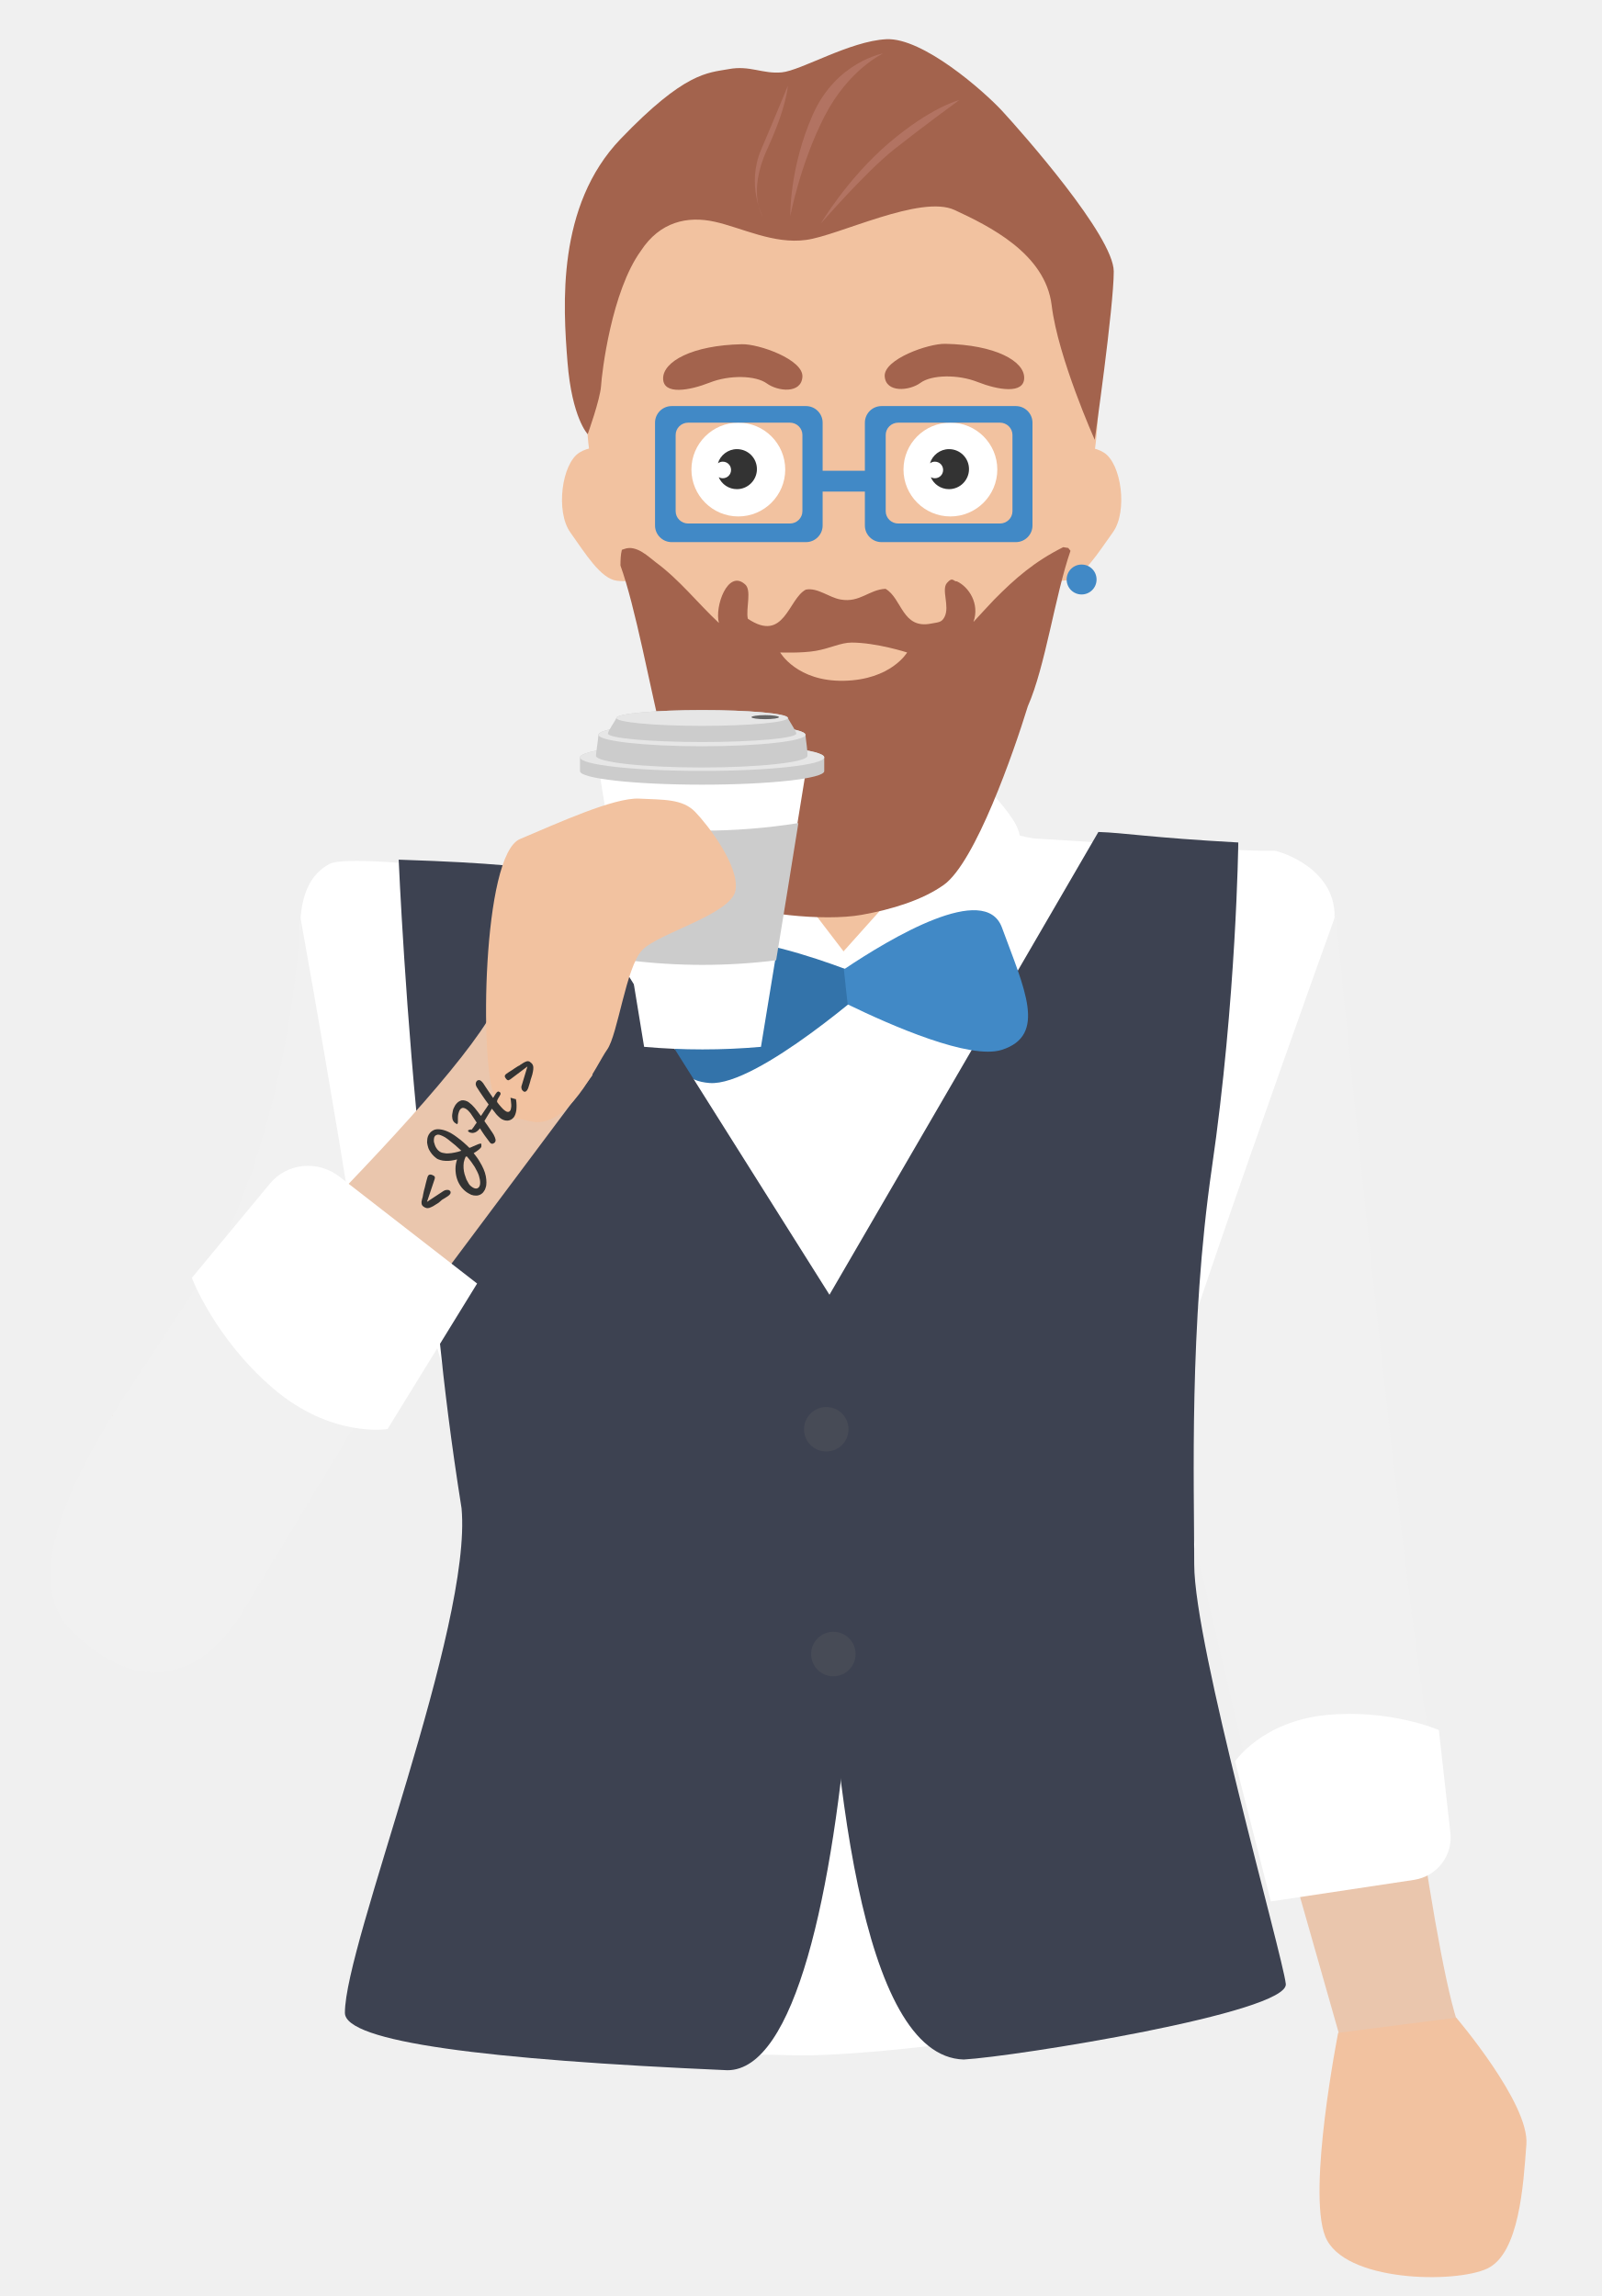
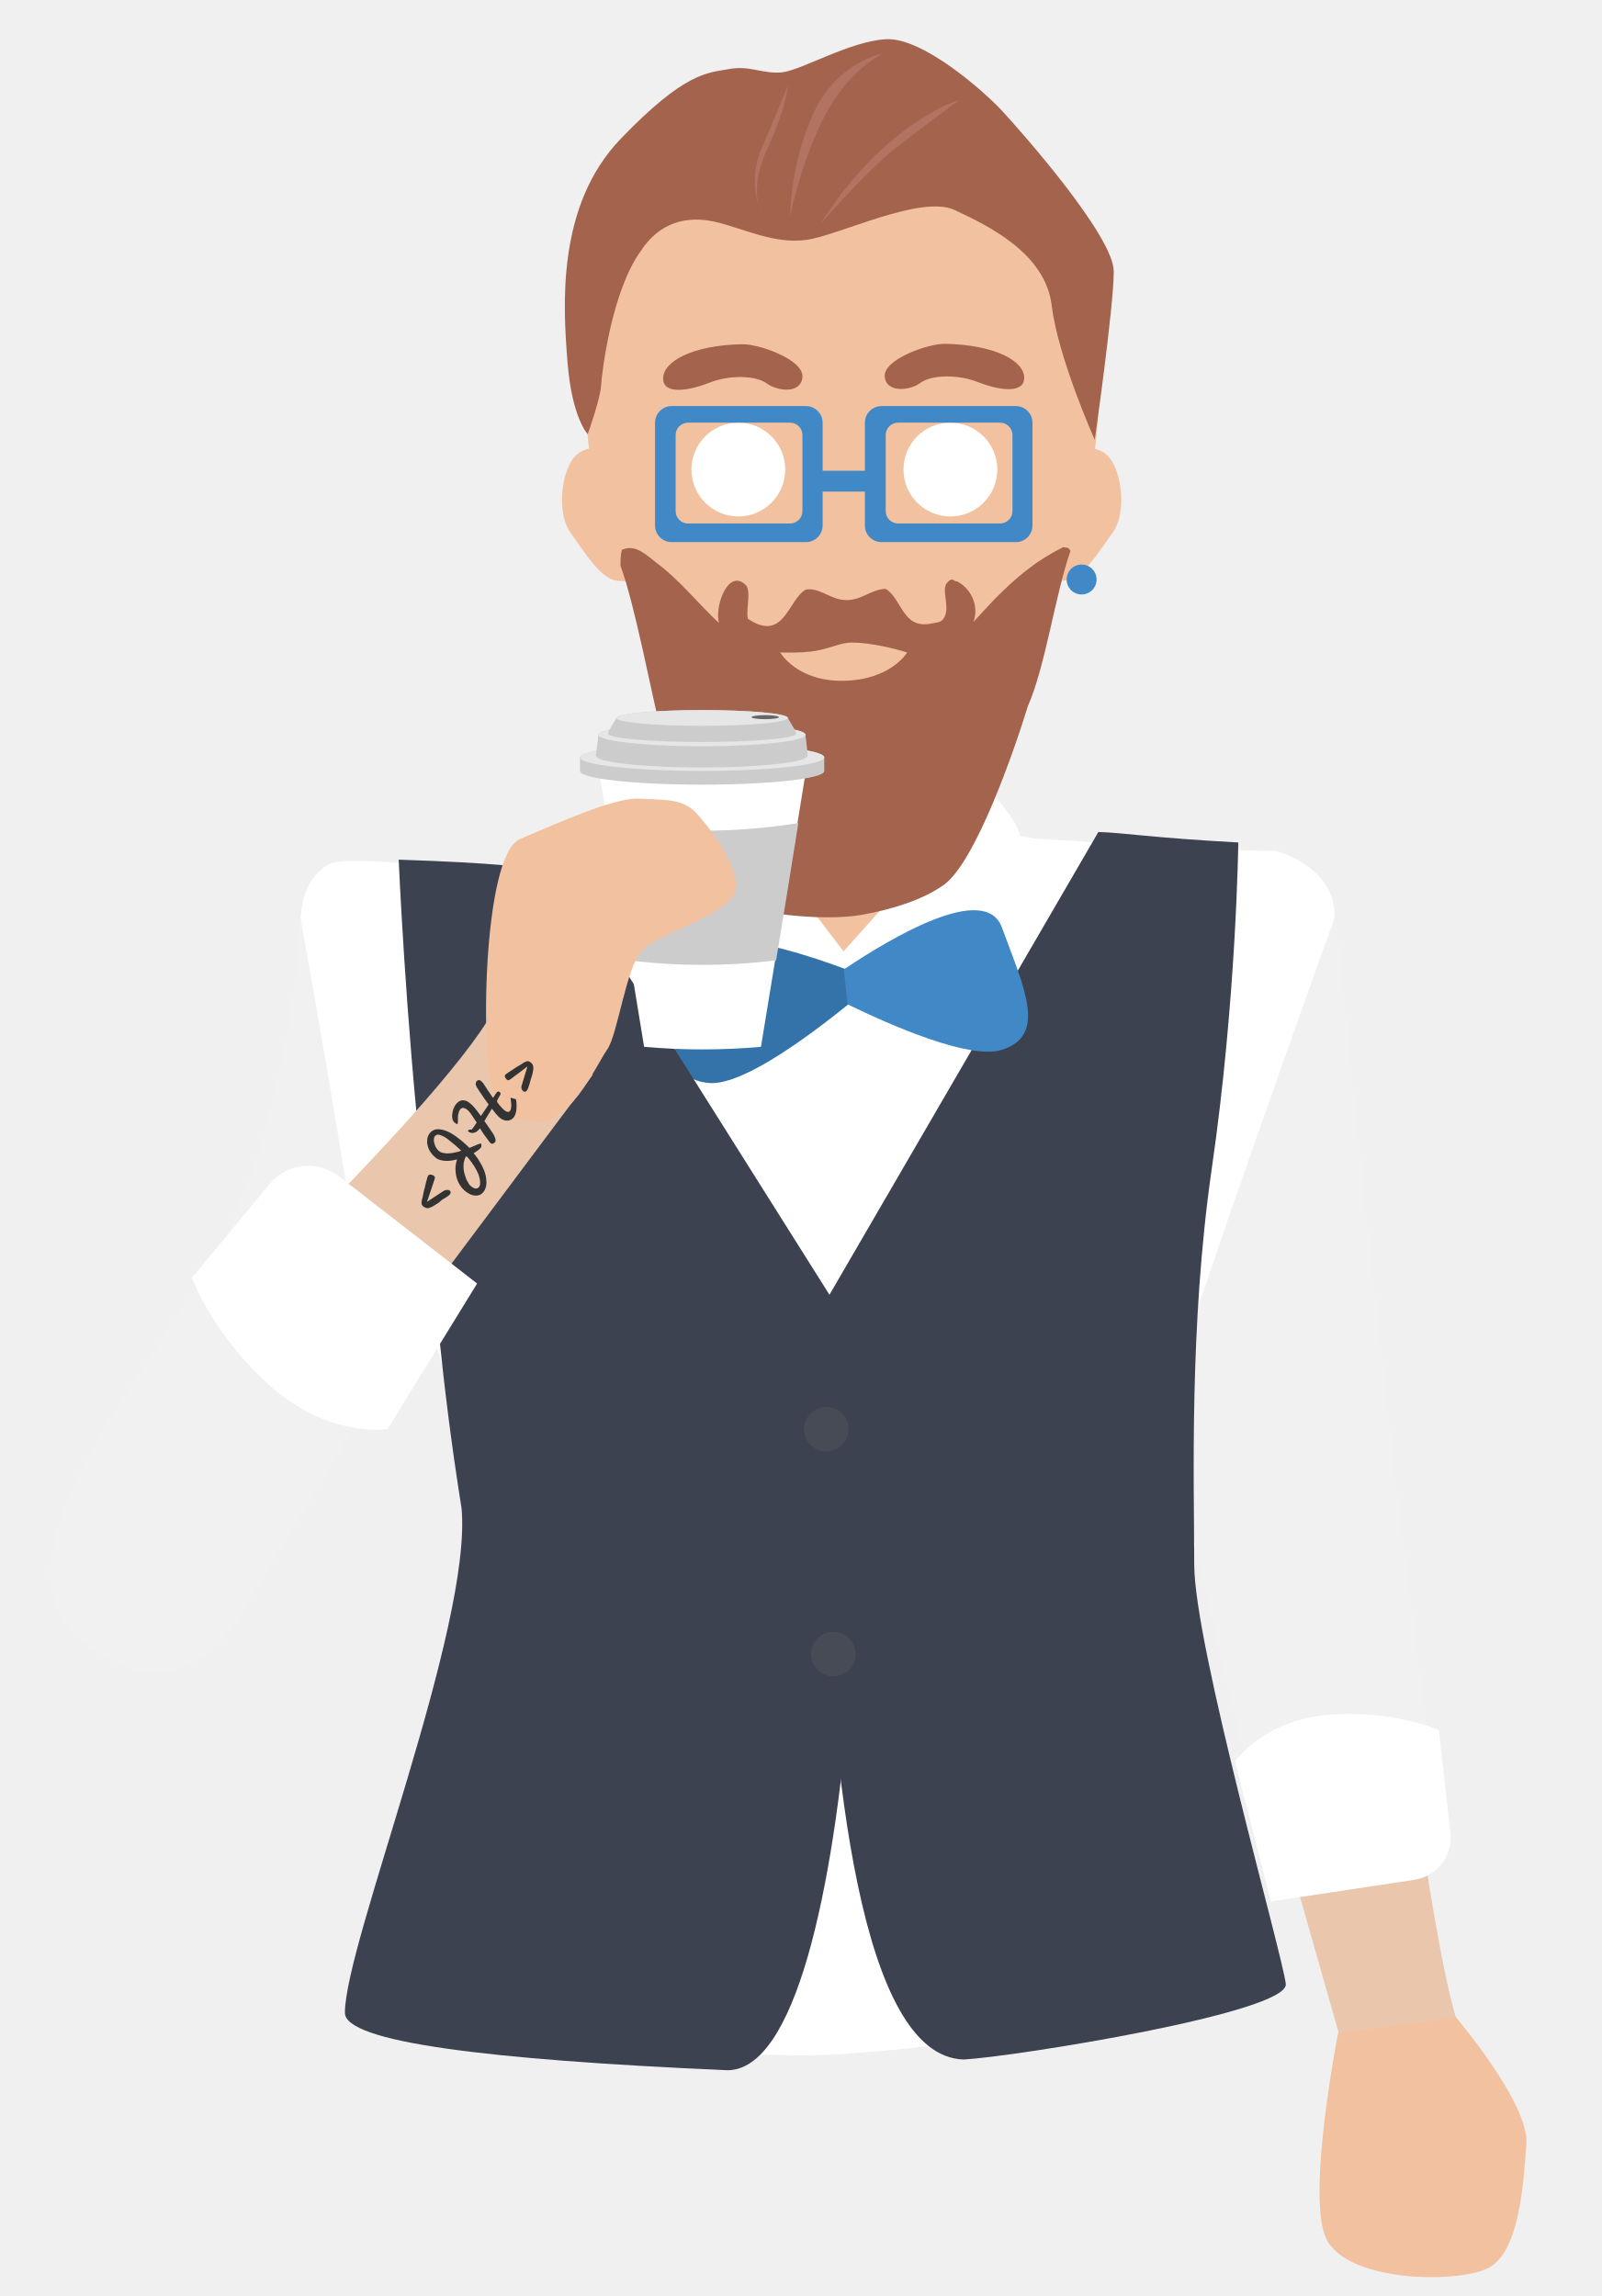
- <svg xmlns="http://www.w3.org/2000/svg" enable-background="new 0 0 792 1135.9" viewBox="0 0 792 1135.9">
-   <path d="m647.1 432.5s51.7 519.9 75.8 573.3c3 67-55.3 19-55.3 19l-43.1-151.5s-50.5-195.2-51-208.9c-.4-13.7 73.6-231.9 73.6-231.9z" fill="#eac6ad" />
-   <path d="m44.1 768.7s112.3-241.2 106.6-279.7c-5.8-38.5-.7-54.5 12.3-61.6 13.1-7 150.4 13.1 150.4 13.1s37.9 25.4 35.4 36.2 8.2 318.5-10 356.7-26.2 181.6-23.6 178.7l-109.2-30.5s33.6-221.7 23.5-264.1-18.5-68.1-18.5-68.1l-116.9 145.5z" fill="#fff" />
-   <path d="m183.1 678.5c3.6-13.2-34.5-224.7-34.5-224.7s-2.8 92.6-42.5 169.3c-.1.3-51 77.3-50.7 77.4 10.1 2.1 79.2 43.9 79.2 43.9" fill="#f1f1f1" />
-   <path d="m619.9 509.2s1.3-34.4-24.2-56.6-87.8-48.5-178.5-47.1 35.3 101.7 35.3 101.7z" fill="#fff" />
-   <path d="m218.4 509.2s-1.3-34.4 24.2-56.6 87.8-48.6 178.6-47.2-35.3 101.8-35.3 101.8-56.7.7-104.1 1.3c-34.1.3-63.4.7-63.4.7z" fill="#fff" />
-   <path d="m419.2 415.6c110.9 0 200.8 42.8 200.8 95.6s-89.9 95.6-200.8 95.6-200.8-42.8-200.8-95.6 89.9-95.6 200.8-95.6z" fill="#fff" />
-   <path d="m306.7 223.1s-11.4-4.6-20.1.8-11.9 29.1-4.5 39.5 15 22.9 23 23.9 17.2-1.6 17.2-1.6l-3.3-31.7z" fill="#f2c2a0" />
-   <path d="m525.9 223.1s11.5-4.6 20.1.8c8.7 5.4 11.9 29.1 4.5 39.4s-15 22.8-23 23.8-17.2-1.6-17.2-1.6l3.3-31.6z" fill="#f2c2a0" />
-   <path d="m340.6 445.8 63 33h55.1l7.4-55.8 6.1-10.8s136.9 9.4 158.4 8.7c6.6 1.4 35 12.1 28.6 40-6.8 30.1-71.1 316.8-71.1 316.8l19.1 170s25.3 31.6 10.1 38.6c-15.2 7.1-174.8 32-225 30.5-50.1-1.5-205.8 1.7-211-18.9s34.5-130.4 34.5-130.4l77.4-378.7z" fill="#fff" />
-   <path d="m576.3 700.7c0-13.7 84.4-248.2 84.4-248.2s40.7 424.2 56.8 459c.1.3-.1.6-.4.6-10.3-.7-84.9 27.5-84.9 27.5" fill="#f1f1f1" />
-   <path d="m543.3 411.6c12.9.4 25.5 2.8 69.2 5.2 0 0-.9 77.4-13.1 161.2-11.3 78.2-8.7 155.9-8.7 196s43.7 193.2 45.3 207.5-134.1 36-159.3 37.4c-51.1-1.4-65.3-142.8-69.6-256.2-7.4-75.8-13.3-72.4-.8-115.3" fill="#3d4251" />
-   <path d="m535 279.3c4.1 0 7.4 3.3 7.4 7.4s-3.3 7.4-7.4 7.4-7.4-3.3-7.4-7.4 3.3-7.4 7.4-7.4z" fill="#4189c6" />
-   <path d="m471.3 367.1h-110.4v83.2l55.3 25 55.1-25z" fill="#f2c2a0" />
-   <path d="m411 64.6c69.7-1.1 109.2 34.3 125.6 86.6 20.2 64.3-9.4 137.5-33.7 179-9.9 17-18.8 33.6-34.5 44.7-10.6 7.5-25.5 12.1-40.6 14.8-19.1 3.4-45.2-4-55.8-10.3-37.9-22.4-67.7-95.9-78.8-146.5-5-22.8-4-55.3 2.1-75.9 11.9-40.5 34.3-69 71.8-83.7 9.2-3.6 19.7-5.4 30.4-7.4 4.4-.5 9-.9 13.5-1.3z" fill="#f2c2a0" />
-   <path d="m365.2 209.1c12.8 0 23.2 10.4 23.2 23.2s-10.4 23.2-23.2 23.2-23.2-10.4-23.2-23.2 10.4-23.2 23.2-23.2z" fill="#fff" />
-   <path d="m374.4 232.1c0 5.4-4.4 9.9-9.9 9.9-4 0-7.5-2.4-9-5.9.6.3 1.3.5 2 .5 2.3 0 4.1-1.8 4.1-4.1s-1.8-4.1-4.1-4.1c-.9 0-1.7.3-2.4.8 1.2-4 5-7 9.4-7 5.5 0 9.9 4.4 9.9 9.9z" fill="#333" />
-   <path d="m470.1 209.1c12.8 0 23.2 10.4 23.2 23.2s-10.4 23.2-23.2 23.2-23.2-10.4-23.2-23.2 10.3-23.2 23.2-23.2z" fill="#fff" />
-   <path d="m479.3 232.1c0 5.4-4.4 9.9-9.9 9.9-4 0-7.5-2.4-9-5.9.6.3 1.3.5 2 .5 2.3 0 4.1-1.8 4.1-4.1s-1.8-4.1-4.1-4.1c-.9 0-1.7.3-2.4.8 1.2-4 5-7 9.4-7 5.5 0 9.9 4.4 9.9 9.9z" fill="#333" />
-   <path d="m406 232.9h25v10.3h-25z" fill="#4189c6" />
-   <path d="m398.7 200.9h-66.5c-4.5 0-8.2 3.7-8.2 8.2v50.9c0 4.5 3.7 8.2 8.2 8.2h66.5c4.5 0 8.2-3.7 8.2-8.2v-50.9c0-4.5-3.7-8.2-8.2-8.2zm-1.8 52c0 3.4-2.8 6.1-6.2 6.1h-50.3c-3.4 0-6.2-2.7-6.2-6.1v-37.7c0-3.4 2.8-6.1 6.2-6.1h50.3c3.4 0 6.2 2.7 6.2 6.1z" fill="#4189c6" />
-   <path d="m502.5 200.9h-66.5c-4.5 0-8.2 3.7-8.2 8.2v50.9c0 4.5 3.7 8.2 8.2 8.2h66.5c4.5 0 8.2-3.7 8.2-8.2v-50.9c0-4.5-3.7-8.2-8.2-8.2zm-1.7 52c0 3.4-2.8 6.1-6.2 6.1h-50.3c-3.4 0-6.2-2.7-6.2-6.1v-37.7c0-3.4 2.8-6.1 6.2-6.1h50.3c3.4 0 6.2 2.7 6.2 6.1z" fill="#4189c6" />
-   <path d="m367 170.3c-24.7.5-39 8.6-39 16.9 0 8.4 13.1 6 23 2.1 9.8-3.9 22.8-3.6 28.3.4s17.1 5.2 17.6-3.3-21.5-16.3-29.9-16.1z" fill="#a3634d" />
-   <path d="m467.6 170.1c24.7.5 39 8.5 39 16.8s-13.1 6-23 2.1c-9.8-3.9-22.9-3.6-28.3.4s-17.2 5.1-17.7-3.3c-.4-8.4 21.6-16.2 30-16z" fill="#a3634d" />
-   <path d="m346 377.5 74.4 97.3-45.7 12.6-50.8-62.9s.1-18.3 4.1-26.9c4.1-8.7 18-20.1 18-20.1z" fill="#fff" />
-   <path d="m488.9 390.6-76.7 85.7 44.7 11.1 49.7-55.5s-.1-16.1-4-23.7c-4-7.6-13.7-17.6-13.7-17.6z" fill="#fff" />
-   <path d="m529.5 272.5c-7.7 22.3-12.4 57.2-21.1 76.9-7 22.8-26 77.3-41.6 88.4-10.6 7.5-25.5 12.1-40.6 14.8-19.1 3.4-54.7-.7-65.3-6.9-27.2-16-39.1-124.5-54-165.9 0-2.8.1-5.5.7-7.8.4-.1.8-.3 1.2-.4 6.1-2.3 12.3 4.2 15.6 6.6 11.9 8.8 20.5 20 31.2 30-2.2-8.2 4.4-26.4 12.7-19.3 3.8 2.7.5 12.2 1.6 17.2 18.1 12.2 20-9.9 28.7-14.4 5.9-1.1 11.4 3.9 17.2 4.9 9.5 1.7 14-4.9 22.2-5.3 8.2 4.7 8.2 20.1 22.6 17.2 3.6-.7 5.2-.5 6.6-3.3 2.7-5.2-1.7-13.5 1.2-16.8 2.9-3.4 3.3-.5 4.9-.8 6 2.8 11.4 11.2 8.2 20.1 3.4-3.7 6.8-7.4 10.3-11.1 10.4-10.5 19.9-18.8 34.1-25.9.8.1 1.6.3 2.5.4.4.5.7.9 1.1 1.4z" fill="#a3634d" />
-   <path d="m385.9 322.8s8.3 14.5 31.6 14 31.2-14 31.2-14-15.2-4.9-27.5-4.9c-5.3 0-10.7 2.9-17.7 4.1-6.9 1.2-17.6.8-17.6.8z" fill="#f2c2a0" />
-   <path d="m290.7 214.8s6.1-17 6.6-23.8c.4-6.8 5.2-46.9 19.7-66.9 9.4-14.4 23-17.4 36.5-14.4s29.1 11.2 45.2 9c16-2.1 56.7-22.6 73.5-14.8 16.7 7.8 44.9 21.4 48 47.2s21.3 66.5 21.3 66.5 9.4-65.8 9.4-83.3-45.7-69.1-55-79.2-39.5-36.6-57.5-35.7-42.2 15.5-51.7 16.4-15.8-3.6-26.3-1.6c-10.5 1.9-21.6 1.4-53.4 34.5s-28.5 82.7-26.3 110.4 10 35.7 10 35.7z" fill="#a3634d" />
-   <path d="m377.3 107.3s-7.8-11.7 2.1-33.3c9.9-21.5 10.3-31.6 10.3-31.6s-5.7 14-13.2 31.6.8 33.3.8 33.3z" fill="#b27362" />
-   <path d="m406 110.6s22.2-25.6 36.5-36.9 32-24.2 32-24.2-13.9 3.4-34.9 21.3c-20.8 17.9-33.6 39.8-33.6 39.8z" fill="#b27362" />
-   <path d="m390.9 106.9s-.5-23.8 11.1-50.1 34.9-30.4 34.9-30.4-17.1 7.8-29.1 31.2-16.9 49.3-16.9 49.3z" fill="#b27362" />
-   <path d="m433.2 485.4s-92.3-40.2-96.2-8.1-9.5 56.8 14 58.5c23.6 1.8 82.2-50.4 82.2-50.4z" fill="#3373aa" />
-   <path d="m417.4 479.6c23.4-15.7 69.9-43.4 78.2-20.7 11.2 30.5 22.4 53.3-.1 60.5-15.8 5-54.6-12-76.2-22.5-1.8-15.3-.2-2.3-1.9-17.3z" fill="#4189c6" />
-   <path d="m278.3 431c-23-2.1-30.1-4-81.1-5.7 0 0 3.4 78.5 11.7 153.4 7 63.2 8.7 100.1 19.4 167.5 5.4 58.5-57.7 215.4-57.7 249.6 0 14.4 69.8 23.2 189.2 28.4 33.3 0 52.4-87 60.6-188.1-.5-92.5-.9-180.2-8.2-192.5" fill="#3d4251" />
-   <path d="m55.5 700.5s160.9-149.3 188.8-200.9c51.4-43 48.7 32.4 48.7 32.4l-94.3 126.1s-77 101.6-87.6 110.3c-10.7 8.8-55.6-67.9-55.6-67.9z" fill="#eac6ad" />
-   <path d="m152.4 578.1s-170.1 176.1-117.2 228.4 85.2-9.8 85.2-9.8l97.9-162.5s-13.9-6.8-28.1-20.5c-14.1-13.8-37.8-35.6-37.8-35.6z" fill="#f1f1f1" />
-   <path d="m133.4 585.7-38.5 46.5s11.2 29.8 40.1 54.6 56.7 20.2 56.7 20.2l44.3-72-68-52.8c-10.8-8.4-26.1-6.9-34.6 3.5z" fill="#fff" />
-   <path d="m401.2 818.3c0 6.1 4.9 11 11 11s11-4.9 11-11-4.9-11-11-11-11 5-11 11z" fill="#474b56" />
-   <path d="m397.7 707.1c0 6.1 4.9 11 11 11s11-4.9 11-11-4.9-11-11-11c-6 0-11 4.9-11 11z" fill="#474b56" />
-   <path d="m295.9 378.5c7.5 46.7 15.1 93.2 22.7 139.4 19.2 1.7 38.6 1.7 57.8 0 7.6-46.2 15.2-92.7 22.7-139.4-34.2 5.4-69 5.4-103.2 0z" fill="#fff" />
-   <path d="m383.9 475.1c3.7-22.6 7.4-45.2 11-67.9-31.4 5-63.4 5-94.8 0 3.7 22.7 7.3 45.4 11 67.9 24.2 3 48.6 3 72.8 0z" fill="#ccc" />
-   <path d="m407.7 374.7c0-3.7-27.1-6.7-60.4-6.7s-60.4 3-60.4 6.7v6.8c0 3.7 27.1 6.7 60.4 6.7s60.4-3 60.4-6.7c0-2 0-4.8 0-6.8z" fill="#ccc" />
-   <ellipse cx="347.3" cy="374.7" fill="#e6e6e6" rx="60.4" ry="6.7" />
-   <path d="m398.4 363.5c-.1-3.1-23-5.7-51.2-5.7s-51.1 2.5-51.2 5.7c0 1.7-1.2 8.7-1.2 10.4 0 3.2 23.4 5.8 52.3 5.8s52.3-2.6 52.3-5.8c.2-1.8-.9-8.7-1-10.4z" fill="#ccc" />
-   <path d="m398.4 363.5c.1 3.1-22.8 5.7-51.2 5.7-28.3 0-51.2-2.6-51.2-5.7.1-3.1 23-5.7 51.2-5.7s51.1 2.5 51.2 5.7z" fill="#e6e6e6" />
-   <path d="m389.7 355.1c-.5-2.1-19.5-3.8-42.4-3.8s-41.9 1.7-42.4 3.8c-.3 1.2-4.2 6.5-4.2 7.8 0 2.3 20.8 4.2 46.6 4.2 25.7 0 46.6-1.9 46.6-4.2-.1-1.3-3.9-6.7-4.2-7.8z" fill="#ccc" />
-   <path d="m389.7 355.1c.5 2.2-18.4 4-42.4 4s-42.9-1.8-42.4-4c.5-2.1 19.5-3.8 42.4-3.8s41.8 1.6 42.4 3.8z" fill="#e6e6e6" />
-   <ellipse cx="378.5" cy="354.8" fill="#666" rx="6.8" ry="1" />
-   <path d="m244.5 542.1c-7.2-15.4-6-119.1 12.7-127s46.5-20.6 58.9-20c12.3.6 21.4.1 27.7 6.5 6.3 6.5 22.1 26.9 20 38.9-2.1 11.9-38.2 21.1-46.2 29.6s-12 41.8-17.3 49.2-19.4 40.1-38.1 35.4c-18.7-4.6-10.5 2.8-17.7-12.6z" fill="#f2c2a0" />
-   <g fill="#333">
-     <path d="m217 595c-1.1.7-2 1.3-2.7 1.7-.8.4-1.4.7-2 .9-.6.1-1.1.2-1.5 0-.4-.1-.9-.3-1.4-.7-.4-.3-.7-.7-.8-1.1s-.1-.8-.1-1.3c.1-.4.2-.9.3-1.4.2-.5.3-1 .4-1.6 0 0 0-.2.1-.6s.2-.8.3-1.4.3-1.2.5-1.9.3-1.4.5-2.1.3-1.3.5-1.9.3-1 .4-1.4c.1-.2.2-.4.3-.6.2-.2.3-.3.5-.4s.4-.1.6-.1.4 0 .6.1.4.1.5.2c.2.1.3.2.4.2.1.1.1.1.2.1.3.2.5.5.5.7 0 .3 0 .6-.1.9l-3.8 11.3 8.2-5.4c.1-.1.3-.2.6-.3.2-.1.5-.1.8-.2h.9c.3 0 .6.2.8.4.3.2.4.5.4.8s-.1.7-.4 1c-.2.3-.6.6-1 .9s-.9.6-1.4.9-1 .6-1.5.9c-.7.7-1.2 1-1.6 1.4z" />
-     <path d="m230.4 589.5c-1-.8-1.9-1.7-2.7-2.9s-1.4-2.5-1.8-3.9-.6-2.9-.6-4.5.3-3.1.8-4.6c-1 .3-2 .4-3 .6-1 .1-1.9.2-2.8.1-.9 0-1.8-.2-2.5-.4-.8-.2-1.5-.5-2.1-1-.8-.6-1.4-1.2-2-1.9s-1-1.4-1.4-2.1-.6-1.5-.8-2.3-.3-1.5-.2-2.2c0-.7.1-1.4.3-2s.5-1.2.9-1.7c.5-.7 1.2-1.2 2-1.6s1.8-.5 2.9-.4 2.4.4 3.8 1 3 1.5 4.7 2.8c1.2.9 2.4 1.8 3.4 2.7s2 1.8 2.9 2.7c.6-.2 1.3-.5 1.9-.8s1.3-.5 1.9-.8c.1-.1.3-.1.5-.2s.4-.2.6-.2c.2-.1.4-.1.5-.1h.4c.1.1.1.1.1.3v.4.4.3c0 .2-.1.4-.3.6-.3.4-.8.9-1.4 1.3-.6.5-1.3.9-2.1 1.4 1.1 1.4 2.1 2.7 2.9 4.1.8 1.3 1.5 2.6 2 3.8s.9 2.4 1.1 3.5.3 2.2.3 3.1c0 1-.1 1.8-.4 2.6-.2.8-.6 1.5-1 2-.4.6-1 1.1-1.6 1.4s-1.3.5-2.1.5-1.6-.1-2.4-.4c-.8-.4-1.8-.9-2.7-1.6zm2.9-2.4c.8.6 1.5.9 2.1.9s1.1-.2 1.5-.7.6-1.2.6-2.2-.2-2.1-.6-3.4-1.2-2.8-2.1-4.4c-1-1.6-2.3-3.4-3.9-5.2l-.6.2c-.4.9-.7 1.8-.9 2.8-.1 1-.2 2-.1 2.9.1 1 .2 1.9.5 2.9.3.9.6 1.8.9 2.6.4.8.8 1.5 1.2 2.2.4.6.9 1.1 1.4 1.4zm-16.1-17.6c.6.5 1.3.8 2.1.9.8.2 1.7.3 2.6.2.9 0 1.9-.2 3-.4s2.2-.5 3.3-.9c-1-.9-2-1.8-3.1-2.8-1.1-.9-2.3-1.9-3.6-2.9-.9-.7-1.7-1.2-2.4-1.5s-1.3-.6-1.8-.7-1-.1-1.3.1c-.4.1-.7.3-.9.6s-.4.6-.4 1c-.1.4-.1.8-.1 1.3s.1.9.3 1.4c.1.5.3.9.5 1.4.2.4.5.9.8 1.3s.6.7 1 1z" />
-     <path d="m245.8 545.1c.7 1 1.4 1.8 2.1 2.6s1.3 1.4 1.9 1.8c.5.4 1 .6 1.4.6.5 0 .9-.2 1.2-.7.1-.2.3-.5.3-.8.1-.3.1-.8.2-1.3 0-.5 0-1.1-.1-1.8s-.1-1.5-.3-2.4c.1 0 .2 0 .4.1.2 0 .5.1.8.2.4.1.9.3 1.5.4.2 1 .3 2 .3 2.9s0 1.7-.1 2.5-.3 1.5-.5 2.1-.5 1.1-.8 1.5c-.4.5-.8.8-1.3 1.1s-1 .4-1.6.5c-.6 0-1.2 0-1.8-.2s-1.3-.5-1.9-1c-.2-.2-.5-.4-.8-.7s-.6-.6-1-1-.7-.9-1.1-1.4-.8-1-1.3-1.6c-.6 1.1-1.3 2.1-1.9 3.1s-1.2 2-1.8 3c.5.7.9 1.4 1.4 2 .5.7.9 1.3 1.3 1.9s.7 1.1 1.1 1.6c.3.5.6.9.8 1.3.5 1 .8 1.7.9 2.3s0 1-.2 1.3c-.1.2-.3.3-.5.5-.2.1-.4.2-.6.3s-.4.1-.6 0c-.2 0-.4-.1-.6-.3-.1-.1-.2-.2-.3-.3-.9-1.2-1.8-2.4-2.6-3.5-.8-1.2-1.6-2.3-2.3-3.5-.3.4-.6.8-1 1.1-.3.3-.7.6-1.1.8s-.8.3-1.3.4c-.5 0-1 0-1.5-.2-.2-.1-.3-.1-.4-.2s-.2-.1-.3-.2c-.3-.2-.4-.5-.2-.7.1-.1.3-.2.6-.3s.7-.1 1.2-.1c.2-.4.5-.7.8-1.1s.5-.7.8-1.2l.8-1.1c-.5-.8-1-1.6-1.5-2.3s-.9-1.4-1.4-2.1c-.3-.4-.6-.8-1-1.2-.3-.4-.7-.7-1.1-1-.3-.2-.6-.4-.9-.5s-.6-.2-.8-.2c-.3 0-.5 0-.8.2-.2.1-.5.3-.7.6-.2.2-.3.5-.5.9-.1.4-.3.8-.4 1.3s-.2 1-.2 1.7v2.1c0 .3 0 .5-.1.7 0 .2-.1.3-.2.5 0 .1-.2 0-.4-.1s-.5-.3-.8-.5c-.4-.3-.7-.7-.9-1.1s-.4-.9-.4-1.5c-.1-.5-.1-1.1 0-1.7s.2-1.2.3-1.7c.1-.6.3-1.1.6-1.6.2-.5.5-.9.7-1.3.4-.5.8-1 1.3-1.4s1.1-.6 1.6-.8c.6-.1 1.2-.1 1.9.1s1.4.5 2.1 1.1c.3.3.7.6 1.2 1 .4.4.9 1 1.4 1.5.5.6 1 1.2 1.5 1.9s1 1.4 1.6 2.1c.5-.8 1.1-1.7 1.8-2.7s1.4-2 2-3c-1-1.3-2-2.7-3-4.2s-2-2.9-2.9-4.4c-.3-.5-.5-1-.5-1.5s.1-.9.4-1.3c.1-.2.3-.3.4-.4.2-.1.3-.2.5-.2h.6c.2 0 .4.1.6.3.2.1.4.3.6.5s.4.4.6.7c.3.5.7 1.1 1.1 1.7s.8 1.2 1.2 1.8.8 1.2 1.3 1.9c.4.6.9 1.3 1.3 1.9.3-.5.6-.9.8-1.3s.4-.7.5-.8.1-.2.2-.2c0-.1.1-.1.1-.2.2-.2.3-.4.5-.5.1-.1.3-.2.4-.2s.3 0 .4.1.3.1.4.2c.2.1.3.3.3.4.1.1.1.3.1.4s0 .3-.1.4-.1.3-.2.4c-.1.2-.2.4-.3.5s-.1.2-.1.2v.1s0 0-.1.1c0 0-.1.1-.2.3-.1.1-.2.3-.3.6-.2.3-.3.6-.5.9.4 0 .2.2 0 .5z" />
-     <path d="m262.8 533.2c-.2.6-.4 1.1-.5 1.7-.2.6-.3 1.2-.5 1.7-.2.6-.3 1.1-.5 1.6s-.4.9-.6 1.2c-.3.4-.6.6-.9.7s-.6 0-.9-.2c-.2-.2-.4-.4-.6-.6-.1-.2-.3-.4-.3-.7-.1-.2-.1-.4-.1-.6s0-.4 0-.5l3-9.9-8.5 6.4c-.3.2-.6.3-.8.4-.3.1-.5 0-.8-.2 0 0-.1 0-.1-.1-.1-.1-.2-.2-.3-.3s-.2-.3-.3-.4c-.1-.2-.2-.3-.3-.5s-.1-.4-.1-.6.1-.4.3-.6c.1-.2.3-.3.4-.4.3-.2.6-.4 1-.7s.9-.6 1.4-.9 1-.6 1.5-1c.5-.3 1-.6 1.4-.9s.8-.5 1.1-.6.4-.3.4-.3c.5-.3 1-.6 1.4-.9s.9-.5 1.3-.7.8-.3 1.2-.3.8.1 1.2.5c.5.3.8.7 1.1 1.1.2.4.4.9.4 1.5s0 1.3-.2 2.1c-.1.8-.4 1.8-.8 3z" />
+ <svg xmlns="http://www.w3.org/2000/svg" enable-background="new 0 0 792 1135.9" viewBox="0 0 792 1135.9" version="1.1" id="svg53">
+   <defs id="defs53" />
+   <path d="m647.1 432.5s51.7 519.9 75.8 573.3c3 67-55.3 19-55.3 19l-43.1-151.5s-50.5-195.2-51-208.9c-.4-13.7 73.6-231.9 73.6-231.9z" fill="#eac6ad" id="path1" />
+   <path d="m44.1 768.7s112.3-241.2 106.6-279.7c-5.8-38.5-.7-54.5 12.3-61.6 13.1-7 150.4 13.1 150.4 13.1s37.9 25.4 35.4 36.2 8.2 318.5-10 356.7-26.2 181.6-23.6 178.7l-109.2-30.5s33.6-221.7 23.5-264.1-18.5-68.1-18.5-68.1l-116.9 145.5z" fill="#fff" id="path2" />
+   <path d="m183.1 678.5c3.6-13.2-34.5-224.7-34.5-224.7s-2.8 92.6-42.5 169.3c-.1.3-51 77.3-50.7 77.4 10.1 2.1 79.2 43.9 79.2 43.9" fill="#f1f1f1" id="path3" />
+   <path d="m619.9 509.2s1.3-34.4-24.2-56.6-87.8-48.5-178.5-47.1 35.3 101.7 35.3 101.7z" fill="#fff" id="path4" />
+   <path d="m218.4 509.2s-1.3-34.4 24.2-56.6 87.8-48.6 178.6-47.2-35.3 101.8-35.3 101.8-56.7.7-104.1 1.3c-34.1.3-63.4.7-63.4.7z" fill="#fff" id="path5" />
+   <path d="m419.2 415.6c110.9 0 200.8 42.8 200.8 95.6s-89.9 95.6-200.8 95.6-200.8-42.8-200.8-95.6 89.9-95.6 200.8-95.6z" fill="#fff" id="path6" />
+   <path d="m306.7 223.1s-11.4-4.6-20.1.8-11.9 29.1-4.5 39.5 15 22.9 23 23.9 17.2-1.6 17.2-1.6l-3.3-31.7z" fill="#f2c2a0" id="path7" />
+   <path d="m525.9 223.1s11.5-4.6 20.1.8c8.7 5.4 11.9 29.1 4.5 39.4s-15 22.8-23 23.8-17.2-1.6-17.2-1.6l3.3-31.6z" fill="#f2c2a0" id="path8" />
+   <path d="m340.6 445.8 63 33h55.1l7.4-55.8 6.1-10.8s136.9 9.4 158.4 8.7c6.6 1.4 35 12.1 28.6 40-6.8 30.1-71.1 316.8-71.1 316.8l19.1 170s25.3 31.6 10.1 38.6c-15.2 7.1-174.8 32-225 30.5-50.1-1.5-205.8 1.7-211-18.9s34.5-130.4 34.5-130.4l77.4-378.7z" fill="#fff" id="path9" />
+   <path d="m576.3 700.7c0-13.7 84.4-248.2 84.4-248.2s40.7 424.2 56.8 459c.1.3-.1.6-.4.6-10.3-.7-84.9 27.5-84.9 27.5" fill="#f1f1f1" id="path10" />
+   <path d="m543.3 411.6c12.9.4 25.5 2.8 69.2 5.2 0 0-.9 77.4-13.1 161.2-11.3 78.2-8.7 155.9-8.7 196s43.7 193.2 45.3 207.5-134.1 36-159.3 37.4c-51.1-1.4-65.3-142.8-69.6-256.2-7.4-75.8-13.3-72.4-.8-115.3" fill="#3d4251" id="path11" />
+   <path d="m535 279.3c4.1 0 7.4 3.3 7.4 7.4s-3.3 7.4-7.4 7.4-7.4-3.3-7.4-7.4 3.3-7.4 7.4-7.4z" fill="#4189c6" id="path12" />
+   <path d="m471.3 367.1h-110.4v83.2l55.3 25 55.1-25z" fill="#f2c2a0" id="path13" />
+   <path d="m411 64.6c69.7-1.1 109.2 34.3 125.6 86.6 20.2 64.3-9.4 137.5-33.7 179-9.9 17-18.8 33.6-34.5 44.7-10.6 7.5-25.5 12.1-40.6 14.8-19.1 3.4-45.2-4-55.8-10.3-37.9-22.4-67.7-95.9-78.8-146.5-5-22.8-4-55.3 2.1-75.9 11.9-40.5 34.3-69 71.8-83.7 9.2-3.6 19.7-5.4 30.4-7.4 4.4-.5 9-.9 13.5-1.3z" fill="#f2c2a0" id="path14" />
+   <path d="m365.2 209.1c12.8 0 23.2 10.4 23.2 23.2s-10.4 23.2-23.2 23.2-23.2-10.4-23.2-23.2 10.4-23.2 23.2-23.2z" fill="#fff" id="path15" />
+   <path d="m374.4 232.1c0 5.4-4.4 9.9-9.9 9.9-4 0-7.5-2.4-9-5.9.6.3 1.3.5 2 .5 2.3 0 4.1-1.8 4.1-4.1s-1.8-4.1-4.1-4.1c-.9 0-1.7.3-2.4.8 1.2-4 5-7 9.4-7 5.5 0 9.9 4.4 9.9 9.9z" fill="#333" id="path16" />
+   <path d="m470.1 209.1c12.8 0 23.2 10.4 23.2 23.2s-10.4 23.2-23.2 23.2-23.2-10.4-23.2-23.2 10.3-23.2 23.2-23.2z" fill="#fff" id="path17" />
+   <path d="m479.3 232.1c0 5.4-4.4 9.9-9.9 9.9-4 0-7.5-2.4-9-5.9.6.3 1.3.5 2 .5 2.3 0 4.1-1.8 4.1-4.1s-1.8-4.1-4.1-4.1c-.9 0-1.7.3-2.4.8 1.2-4 5-7 9.4-7 5.5 0 9.9 4.4 9.9 9.9z" fill="#333" id="path18" />
+   <path d="m406 232.9h25v10.3h-25z" fill="#4189c6" id="path19" />
+   <path d="m398.7 200.9h-66.5c-4.5 0-8.2 3.7-8.2 8.2v50.9c0 4.5 3.7 8.2 8.2 8.2h66.5c4.5 0 8.2-3.7 8.2-8.2v-50.9c0-4.5-3.7-8.2-8.2-8.2zm-1.8 52c0 3.4-2.8 6.1-6.2 6.1h-50.3c-3.4 0-6.2-2.7-6.2-6.1v-37.7c0-3.4 2.8-6.1 6.2-6.1h50.3c3.4 0 6.2 2.7 6.2 6.1z" fill="#4189c6" id="path20" />
+   <path d="m502.5 200.9h-66.5c-4.5 0-8.2 3.7-8.2 8.2v50.9c0 4.5 3.7 8.2 8.2 8.2h66.5c4.5 0 8.2-3.7 8.2-8.2v-50.9c0-4.5-3.7-8.2-8.2-8.2zm-1.7 52c0 3.4-2.8 6.1-6.2 6.1h-50.3c-3.4 0-6.2-2.7-6.2-6.1v-37.7c0-3.4 2.8-6.1 6.2-6.1h50.3c3.4 0 6.2 2.7 6.2 6.1z" fill="#4189c6" id="path21" />
+   <path d="m367 170.3c-24.7.5-39 8.6-39 16.9 0 8.4 13.1 6 23 2.1 9.8-3.9 22.8-3.6 28.3.4s17.1 5.2 17.6-3.3-21.5-16.3-29.9-16.1z" fill="#a3634d" id="path22" />
+   <path d="m467.6 170.1c24.7.5 39 8.5 39 16.8s-13.1 6-23 2.1c-9.8-3.9-22.9-3.6-28.3.4s-17.2 5.1-17.7-3.3c-.4-8.4 21.6-16.2 30-16z" fill="#a3634d" id="path23" />
+   <path d="m346 377.5 74.4 97.3-45.7 12.6-50.8-62.9s.1-18.3 4.1-26.9c4.1-8.7 18-20.1 18-20.1z" fill="#fff" id="path24" />
+   <path d="m488.9 390.6-76.7 85.7 44.7 11.1 49.7-55.5s-.1-16.1-4-23.7c-4-7.6-13.7-17.6-13.7-17.6z" fill="#fff" id="path25" />
+   <path d="m529.5 272.5c-7.7 22.3-12.4 57.2-21.1 76.9-7 22.8-26 77.3-41.6 88.4-10.6 7.5-25.5 12.1-40.6 14.8-19.1 3.4-54.7-.7-65.3-6.9-27.2-16-39.1-124.5-54-165.9 0-2.8.1-5.5.7-7.8.4-.1.8-.3 1.2-.4 6.1-2.3 12.3 4.2 15.6 6.6 11.9 8.8 20.5 20 31.2 30-2.2-8.2 4.4-26.4 12.7-19.3 3.8 2.7.5 12.2 1.6 17.2 18.1 12.2 20-9.9 28.7-14.4 5.9-1.1 11.4 3.9 17.2 4.9 9.5 1.7 14-4.9 22.2-5.3 8.2 4.7 8.2 20.1 22.6 17.2 3.6-.7 5.2-.5 6.6-3.3 2.7-5.2-1.7-13.5 1.2-16.8 2.9-3.4 3.3-.5 4.9-.8 6 2.8 11.4 11.2 8.2 20.1 3.4-3.7 6.8-7.4 10.3-11.1 10.4-10.5 19.9-18.8 34.1-25.9.8.1 1.6.3 2.5.4.4.5.7.9 1.1 1.4z" fill="#a3634d" id="path26" />
+   <path d="m385.9 322.8s8.3 14.5 31.6 14 31.2-14 31.2-14-15.2-4.9-27.5-4.9c-5.3 0-10.7 2.9-17.7 4.1-6.9 1.2-17.6.8-17.6.8z" fill="#f2c2a0" id="path27" />
+   <path d="m290.7 214.8s6.1-17 6.6-23.8c.4-6.8 5.2-46.9 19.7-66.9 9.4-14.4 23-17.4 36.5-14.4s29.1 11.2 45.2 9c16-2.1 56.7-22.6 73.5-14.8 16.7 7.8 44.9 21.4 48 47.2s21.3 66.5 21.3 66.5 9.4-65.8 9.4-83.3-45.7-69.1-55-79.2-39.5-36.6-57.5-35.7-42.2 15.5-51.7 16.4-15.8-3.6-26.3-1.6c-10.5 1.9-21.6 1.4-53.4 34.5s-28.5 82.7-26.3 110.4 10 35.7 10 35.7z" fill="#a3634d" id="path28" />
+   <path d="m377.3 107.3s-7.8-11.7 2.1-33.3c9.9-21.5 10.3-31.6 10.3-31.6s-5.7 14-13.2 31.6.8 33.3.8 33.3z" fill="#b27362" id="path29" />
+   <path d="m406 110.6s22.2-25.6 36.5-36.9 32-24.2 32-24.2-13.9 3.4-34.9 21.3c-20.8 17.9-33.6 39.8-33.6 39.8z" fill="#b27362" id="path30" />
+   <path d="m390.9 106.9s-.5-23.8 11.1-50.1 34.9-30.4 34.9-30.4-17.1 7.8-29.1 31.2-16.9 49.3-16.9 49.3z" fill="#b27362" id="path31" />
+   <path d="m433.2 485.4s-92.3-40.2-96.2-8.1-9.5 56.8 14 58.5c23.6 1.8 82.2-50.4 82.2-50.4z" fill="#3373aa" id="path32" />
+   <path d="m417.4 479.6c23.4-15.7 69.9-43.4 78.2-20.7 11.2 30.5 22.4 53.3-.1 60.5-15.8 5-54.6-12-76.2-22.5-1.8-15.3-.2-2.3-1.9-17.3z" fill="#4189c6" id="path33" />
+   <path d="m278.3 431c-23-2.1-30.1-4-81.1-5.7 0 0 3.4 78.5 11.7 153.4 7 63.2 8.7 100.1 19.4 167.5 5.4 58.5-57.7 215.4-57.7 249.6 0 14.4 69.8 23.2 189.2 28.4 33.3 0 52.4-87 60.6-188.1-.5-92.5-.9-180.2-8.2-192.5" fill="#3d4251" id="path34" />
+   <path d="m55.5 700.5s160.9-149.3 188.8-200.9c51.4-43 48.7 32.4 48.7 32.4l-94.3 126.1s-77 101.6-87.6 110.3c-10.7 8.8-55.6-67.9-55.6-67.9z" fill="#eac6ad" id="path35" />
+   <path d="m152.4 578.1s-170.1 176.1-117.2 228.4 85.2-9.8 85.2-9.8l97.9-162.5s-13.9-6.8-28.1-20.5c-14.1-13.8-37.8-35.6-37.8-35.6z" fill="#f1f1f1" id="path36" />
+   <path d="m133.4 585.7-38.5 46.5s11.2 29.8 40.1 54.6 56.7 20.2 56.7 20.2l44.3-72-68-52.8c-10.8-8.4-26.1-6.9-34.6 3.5z" fill="#fff" id="path37" />
+   <path d="m401.2 818.3c0 6.1 4.9 11 11 11s11-4.9 11-11-4.9-11-11-11-11 5-11 11z" fill="#474b56" id="path38" />
+   <path d="m397.7 707.1c0 6.1 4.9 11 11 11s11-4.9 11-11-4.9-11-11-11c-6 0-11 4.9-11 11z" fill="#474b56" id="path39" />
+   <path d="m295.9 378.5c7.5 46.7 15.1 93.2 22.7 139.4 19.2 1.7 38.6 1.7 57.8 0 7.6-46.2 15.2-92.7 22.7-139.4-34.2 5.4-69 5.4-103.2 0z" fill="#fff" id="path40" />
+   <path d="m383.9 475.1c3.7-22.6 7.4-45.2 11-67.9-31.4 5-63.4 5-94.8 0 3.7 22.7 7.3 45.4 11 67.9 24.2 3 48.6 3 72.8 0z" fill="#ccc" id="path41" />
+   <path d="m407.7 374.7c0-3.7-27.1-6.7-60.4-6.7s-60.4 3-60.4 6.7v6.8c0 3.7 27.1 6.7 60.4 6.7s60.4-3 60.4-6.7c0-2 0-4.8 0-6.8z" fill="#ccc" id="path42" />
+   <ellipse cx="347.3" cy="374.7" fill="#e6e6e6" rx="60.4" ry="6.7" id="ellipse42" />
+   <path d="m398.4 363.5c-.1-3.1-23-5.7-51.2-5.7s-51.1 2.5-51.2 5.7c0 1.7-1.2 8.7-1.2 10.4 0 3.2 23.4 5.8 52.3 5.8s52.3-2.6 52.3-5.8c.2-1.8-.9-8.7-1-10.4z" fill="#ccc" id="path43" />
+   <path d="m398.4 363.5c.1 3.1-22.8 5.7-51.2 5.7-28.3 0-51.2-2.6-51.2-5.7.1-3.1 23-5.7 51.2-5.7s51.1 2.5 51.2 5.7z" fill="#e6e6e6" id="path44" />
+   <path d="m389.7 355.1c-.5-2.1-19.5-3.8-42.4-3.8s-41.9 1.7-42.4 3.8c-.3 1.2-4.2 6.5-4.2 7.8 0 2.3 20.8 4.2 46.6 4.2 25.7 0 46.6-1.9 46.6-4.2-.1-1.3-3.9-6.7-4.2-7.8z" fill="#ccc" id="path45" />
+   <path d="m389.7 355.1c.5 2.2-18.4 4-42.4 4s-42.9-1.8-42.4-4c.5-2.1 19.5-3.8 42.4-3.8s41.8 1.6 42.4 3.8z" fill="#e6e6e6" id="path46" />
+   <ellipse cx="378.5" cy="354.8" fill="#666" rx="6.8" ry="1" id="ellipse46" />
+   <path d="m244.5 542.1c-7.2-15.4-6-119.1 12.7-127s46.5-20.6 58.9-20c12.3.6 21.4.1 27.7 6.5 6.3 6.5 22.1 26.9 20 38.9-2.1 11.9-38.2 21.1-46.2 29.6s-12 41.8-17.3 49.2-19.4 40.1-38.1 35.4c-18.7-4.6-10.5 2.8-17.7-12.6z" fill="#f2c2a0" id="path47" />
+   <g fill="#333" id="g51">
+     <path d="m217 595c-1.1.7-2 1.3-2.7 1.7-.8.4-1.4.7-2 .9-.6.1-1.1.2-1.5 0-.4-.1-.9-.3-1.4-.7-.4-.3-.7-.7-.8-1.1s-.1-.8-.1-1.3c.1-.4.2-.9.3-1.4.2-.5.3-1 .4-1.6 0 0 0-.2.1-.6s.2-.8.3-1.4.3-1.2.5-1.9.3-1.4.5-2.1.3-1.3.5-1.9.3-1 .4-1.4c.1-.2.2-.4.3-.6.2-.2.3-.3.5-.4s.4-.1.6-.1.4 0 .6.1.4.1.5.2c.2.1.3.2.4.2.1.1.1.1.2.1.3.2.5.5.5.7 0 .3 0 .6-.1.9l-3.8 11.3 8.2-5.4c.1-.1.3-.2.6-.3.2-.1.5-.1.8-.2h.9c.3 0 .6.2.8.4.3.2.4.5.4.8s-.1.7-.4 1c-.2.3-.6.6-1 .9s-.9.6-1.4.9-1 .6-1.5.9c-.7.7-1.2 1-1.6 1.4z" id="path48" />
+     <path d="m230.4 589.5c-1-.8-1.9-1.7-2.7-2.9s-1.4-2.5-1.8-3.9-.6-2.9-.6-4.5.3-3.1.8-4.6c-1 .3-2 .4-3 .6-1 .1-1.9.2-2.8.1-.9 0-1.8-.2-2.5-.4-.8-.2-1.5-.5-2.1-1-.8-.6-1.4-1.2-2-1.9s-1-1.4-1.4-2.1-.6-1.5-.8-2.3-.3-1.5-.2-2.2c0-.7.1-1.4.3-2s.5-1.2.9-1.7c.5-.7 1.2-1.2 2-1.6s1.8-.5 2.9-.4 2.4.4 3.8 1 3 1.5 4.7 2.8c1.2.9 2.4 1.8 3.4 2.7s2 1.8 2.9 2.7c.6-.2 1.3-.5 1.9-.8s1.3-.5 1.9-.8c.1-.1.3-.1.5-.2s.4-.2.6-.2c.2-.1.4-.1.5-.1h.4c.1.1.1.1.1.3v.4.4.3c0 .2-.1.4-.3.6-.3.4-.8.9-1.4 1.3-.6.5-1.3.9-2.1 1.4 1.1 1.4 2.1 2.7 2.9 4.1.8 1.3 1.5 2.6 2 3.8s.9 2.4 1.1 3.5.3 2.2.3 3.1c0 1-.1 1.8-.4 2.6-.2.8-.6 1.5-1 2-.4.6-1 1.1-1.6 1.4s-1.3.5-2.1.5-1.6-.1-2.4-.4c-.8-.4-1.8-.9-2.7-1.6zm2.9-2.4c.8.6 1.5.9 2.1.9s1.1-.2 1.5-.7.6-1.2.6-2.2-.2-2.1-.6-3.4-1.2-2.8-2.1-4.4c-1-1.6-2.3-3.4-3.9-5.2l-.6.2c-.4.9-.7 1.8-.9 2.8-.1 1-.2 2-.1 2.9.1 1 .2 1.9.5 2.9.3.9.6 1.8.9 2.6.4.8.8 1.5 1.2 2.2.4.6.9 1.1 1.4 1.4zm-16.1-17.6c.6.5 1.3.8 2.1.9.8.2 1.7.3 2.6.2.9 0 1.9-.2 3-.4s2.2-.5 3.3-.9c-1-.9-2-1.8-3.1-2.8-1.1-.9-2.3-1.9-3.6-2.9-.9-.7-1.7-1.2-2.4-1.5s-1.3-.6-1.8-.7-1-.1-1.3.1c-.4.1-.7.3-.9.6s-.4.6-.4 1c-.1.4-.1.8-.1 1.3s.1.9.3 1.4c.1.5.3.9.5 1.4.2.4.5.9.8 1.3s.6.7 1 1z" id="path49" />
+     <path d="m245.8 545.1c.7 1 1.4 1.8 2.1 2.6s1.3 1.4 1.9 1.8c.5.4 1 .6 1.4.6.5 0 .9-.2 1.2-.7.1-.2.3-.5.3-.8.1-.3.1-.8.2-1.3 0-.5 0-1.1-.1-1.8s-.1-1.5-.3-2.4c.1 0 .2 0 .4.1.2 0 .5.1.8.2.4.1.9.3 1.5.4.2 1 .3 2 .3 2.9s0 1.7-.1 2.5-.3 1.5-.5 2.1-.5 1.1-.8 1.5c-.4.5-.8.8-1.3 1.1s-1 .4-1.6.5c-.6 0-1.2 0-1.8-.2s-1.3-.5-1.9-1c-.2-.2-.5-.4-.8-.7s-.6-.6-1-1-.7-.9-1.1-1.4-.8-1-1.3-1.6c-.6 1.1-1.3 2.1-1.9 3.1s-1.2 2-1.8 3c.5.7.9 1.4 1.4 2 .5.7.9 1.3 1.3 1.9s.7 1.1 1.1 1.6c.3.5.6.9.8 1.3.5 1 .8 1.7.9 2.3s0 1-.2 1.3c-.1.2-.3.3-.5.5-.2.1-.4.2-.6.3s-.4.1-.6 0c-.2 0-.4-.1-.6-.3-.1-.1-.2-.2-.3-.3-.9-1.2-1.8-2.4-2.6-3.5-.8-1.2-1.6-2.3-2.3-3.5-.3.4-.6.8-1 1.1-.3.3-.7.6-1.1.8s-.8.3-1.3.4c-.5 0-1 0-1.5-.2-.2-.1-.3-.1-.4-.2s-.2-.1-.3-.2c-.3-.2-.4-.5-.2-.7.1-.1.3-.2.6-.3s.7-.1 1.2-.1c.2-.4.5-.7.8-1.1s.5-.7.8-1.2l.8-1.1c-.5-.8-1-1.6-1.5-2.3s-.9-1.4-1.4-2.1c-.3-.4-.6-.8-1-1.2-.3-.4-.7-.7-1.1-1-.3-.2-.6-.4-.9-.5s-.6-.2-.8-.2c-.3 0-.5 0-.8.2-.2.1-.5.3-.7.6-.2.2-.3.5-.5.9-.1.4-.3.8-.4 1.3s-.2 1-.2 1.7v2.1c0 .3 0 .5-.1.7 0 .2-.1.3-.2.5 0 .1-.2 0-.4-.1s-.5-.3-.8-.5c-.4-.3-.7-.7-.9-1.1s-.4-.9-.4-1.5c-.1-.5-.1-1.1 0-1.7s.2-1.2.3-1.7c.1-.6.3-1.1.6-1.6.2-.5.5-.9.7-1.3.4-.5.8-1 1.3-1.4s1.1-.6 1.6-.8c.6-.1 1.2-.1 1.9.1s1.4.5 2.1 1.1c.3.3.7.6 1.2 1 .4.4.9 1 1.4 1.5.5.6 1 1.2 1.5 1.9s1 1.4 1.6 2.1c.5-.8 1.1-1.7 1.8-2.7s1.4-2 2-3c-1-1.3-2-2.7-3-4.2s-2-2.9-2.9-4.4c-.3-.5-.5-1-.5-1.5s.1-.9.4-1.3c.1-.2.3-.3.4-.4.2-.1.3-.2.5-.2h.6c.2 0 .4.1.6.3.2.1.4.3.6.5s.4.4.6.7c.3.5.7 1.1 1.1 1.7s.8 1.2 1.2 1.8.8 1.2 1.3 1.9c.4.6.9 1.3 1.3 1.9.3-.5.6-.9.8-1.3s.4-.7.5-.8.1-.2.2-.2c0-.1.1-.1.1-.2.2-.2.3-.4.5-.5.1-.1.3-.2.4-.2s.3 0 .4.1.3.1.4.2c.2.1.3.3.3.4.1.1.1.3.1.4s0 .3-.1.4-.1.3-.2.4c-.1.2-.2.4-.3.5s-.1.2-.1.2v.1s0 0-.1.1c0 0-.1.1-.2.3-.1.1-.2.3-.3.6-.2.3-.3.6-.5.9.4 0 .2.2 0 .5z" id="path50" />
+     <path d="m262.8 533.2c-.2.6-.4 1.1-.5 1.7-.2.6-.3 1.2-.5 1.7-.2.6-.3 1.1-.5 1.6s-.4.9-.6 1.2c-.3.4-.6.6-.9.7s-.6 0-.9-.2c-.2-.2-.4-.4-.6-.6-.1-.2-.3-.4-.3-.7-.1-.2-.1-.4-.1-.6s0-.4 0-.5l3-9.9-8.5 6.4c-.3.2-.6.3-.8.4-.3.1-.5 0-.8-.2 0 0-.1 0-.1-.1-.1-.1-.2-.2-.3-.3s-.2-.3-.3-.4c-.1-.2-.2-.3-.3-.5s-.1-.4-.1-.6.1-.4.3-.6c.1-.2.3-.3.4-.4.3-.2.6-.4 1-.7s.9-.6 1.4-.9 1-.6 1.5-1c.5-.3 1-.6 1.4-.9s.8-.5 1.1-.6.4-.3.4-.3c.5-.3 1-.6 1.4-.9s.9-.5 1.3-.7.8-.3 1.2-.3.8.1 1.2.5c.5.3.8.7 1.1 1.1.2.4.4.9.4 1.5s0 1.3-.2 2.1c-.1.8-.4 1.8-.8 3z" id="path51" />
  </g>
-   <path d="m720.3 998.2s36.3 42.5 34.7 62.7c-1.5 20.1-3.5 53.9-19.3 61.4s-71.2 6.8-80.2-15.9 6.4-100.7 6.4-100.7z" fill="#f2c2a0" />
-   <path d="m717.4 906.7-5.7-50.8s-24.4-10.6-55.9-7.4c-31.6 3.2-44.9 22.9-44.9 22.9l17.7 69.3 71-10.7c11.2-1.8 19.1-12 17.8-23.3z" fill="#fff" />
+   <path d="m720.3 998.2s36.3 42.5 34.7 62.7c-1.5 20.1-3.5 53.9-19.3 61.4s-71.2 6.8-80.2-15.9 6.4-100.7 6.4-100.7z" fill="#f2c2a0" id="path52" />
+   <path d="m717.4 906.7-5.7-50.8s-24.4-10.6-55.9-7.4c-31.6 3.2-44.9 22.9-44.9 22.9l17.7 69.3 71-10.7c11.2-1.8 19.1-12 17.8-23.3z" fill="#fff" id="path53" />
+   <rect style="fill:#ffffff;fill-opacity:1;stroke:none;stroke-width:1.89;stroke-dasharray:none;stroke-dashoffset:0;stroke-opacity:1" id="rect62" width="26.132" height="24.216" x="351.183" y="218.745" />
+   <rect style="fill:#ffffff;fill-opacity:1;stroke:none;stroke-width:1.89;stroke-dasharray:none;stroke-dashoffset:0;stroke-opacity:1" id="rect63" width="25.22" height="25.359" x="455.794" y="219.327" />
</svg>
